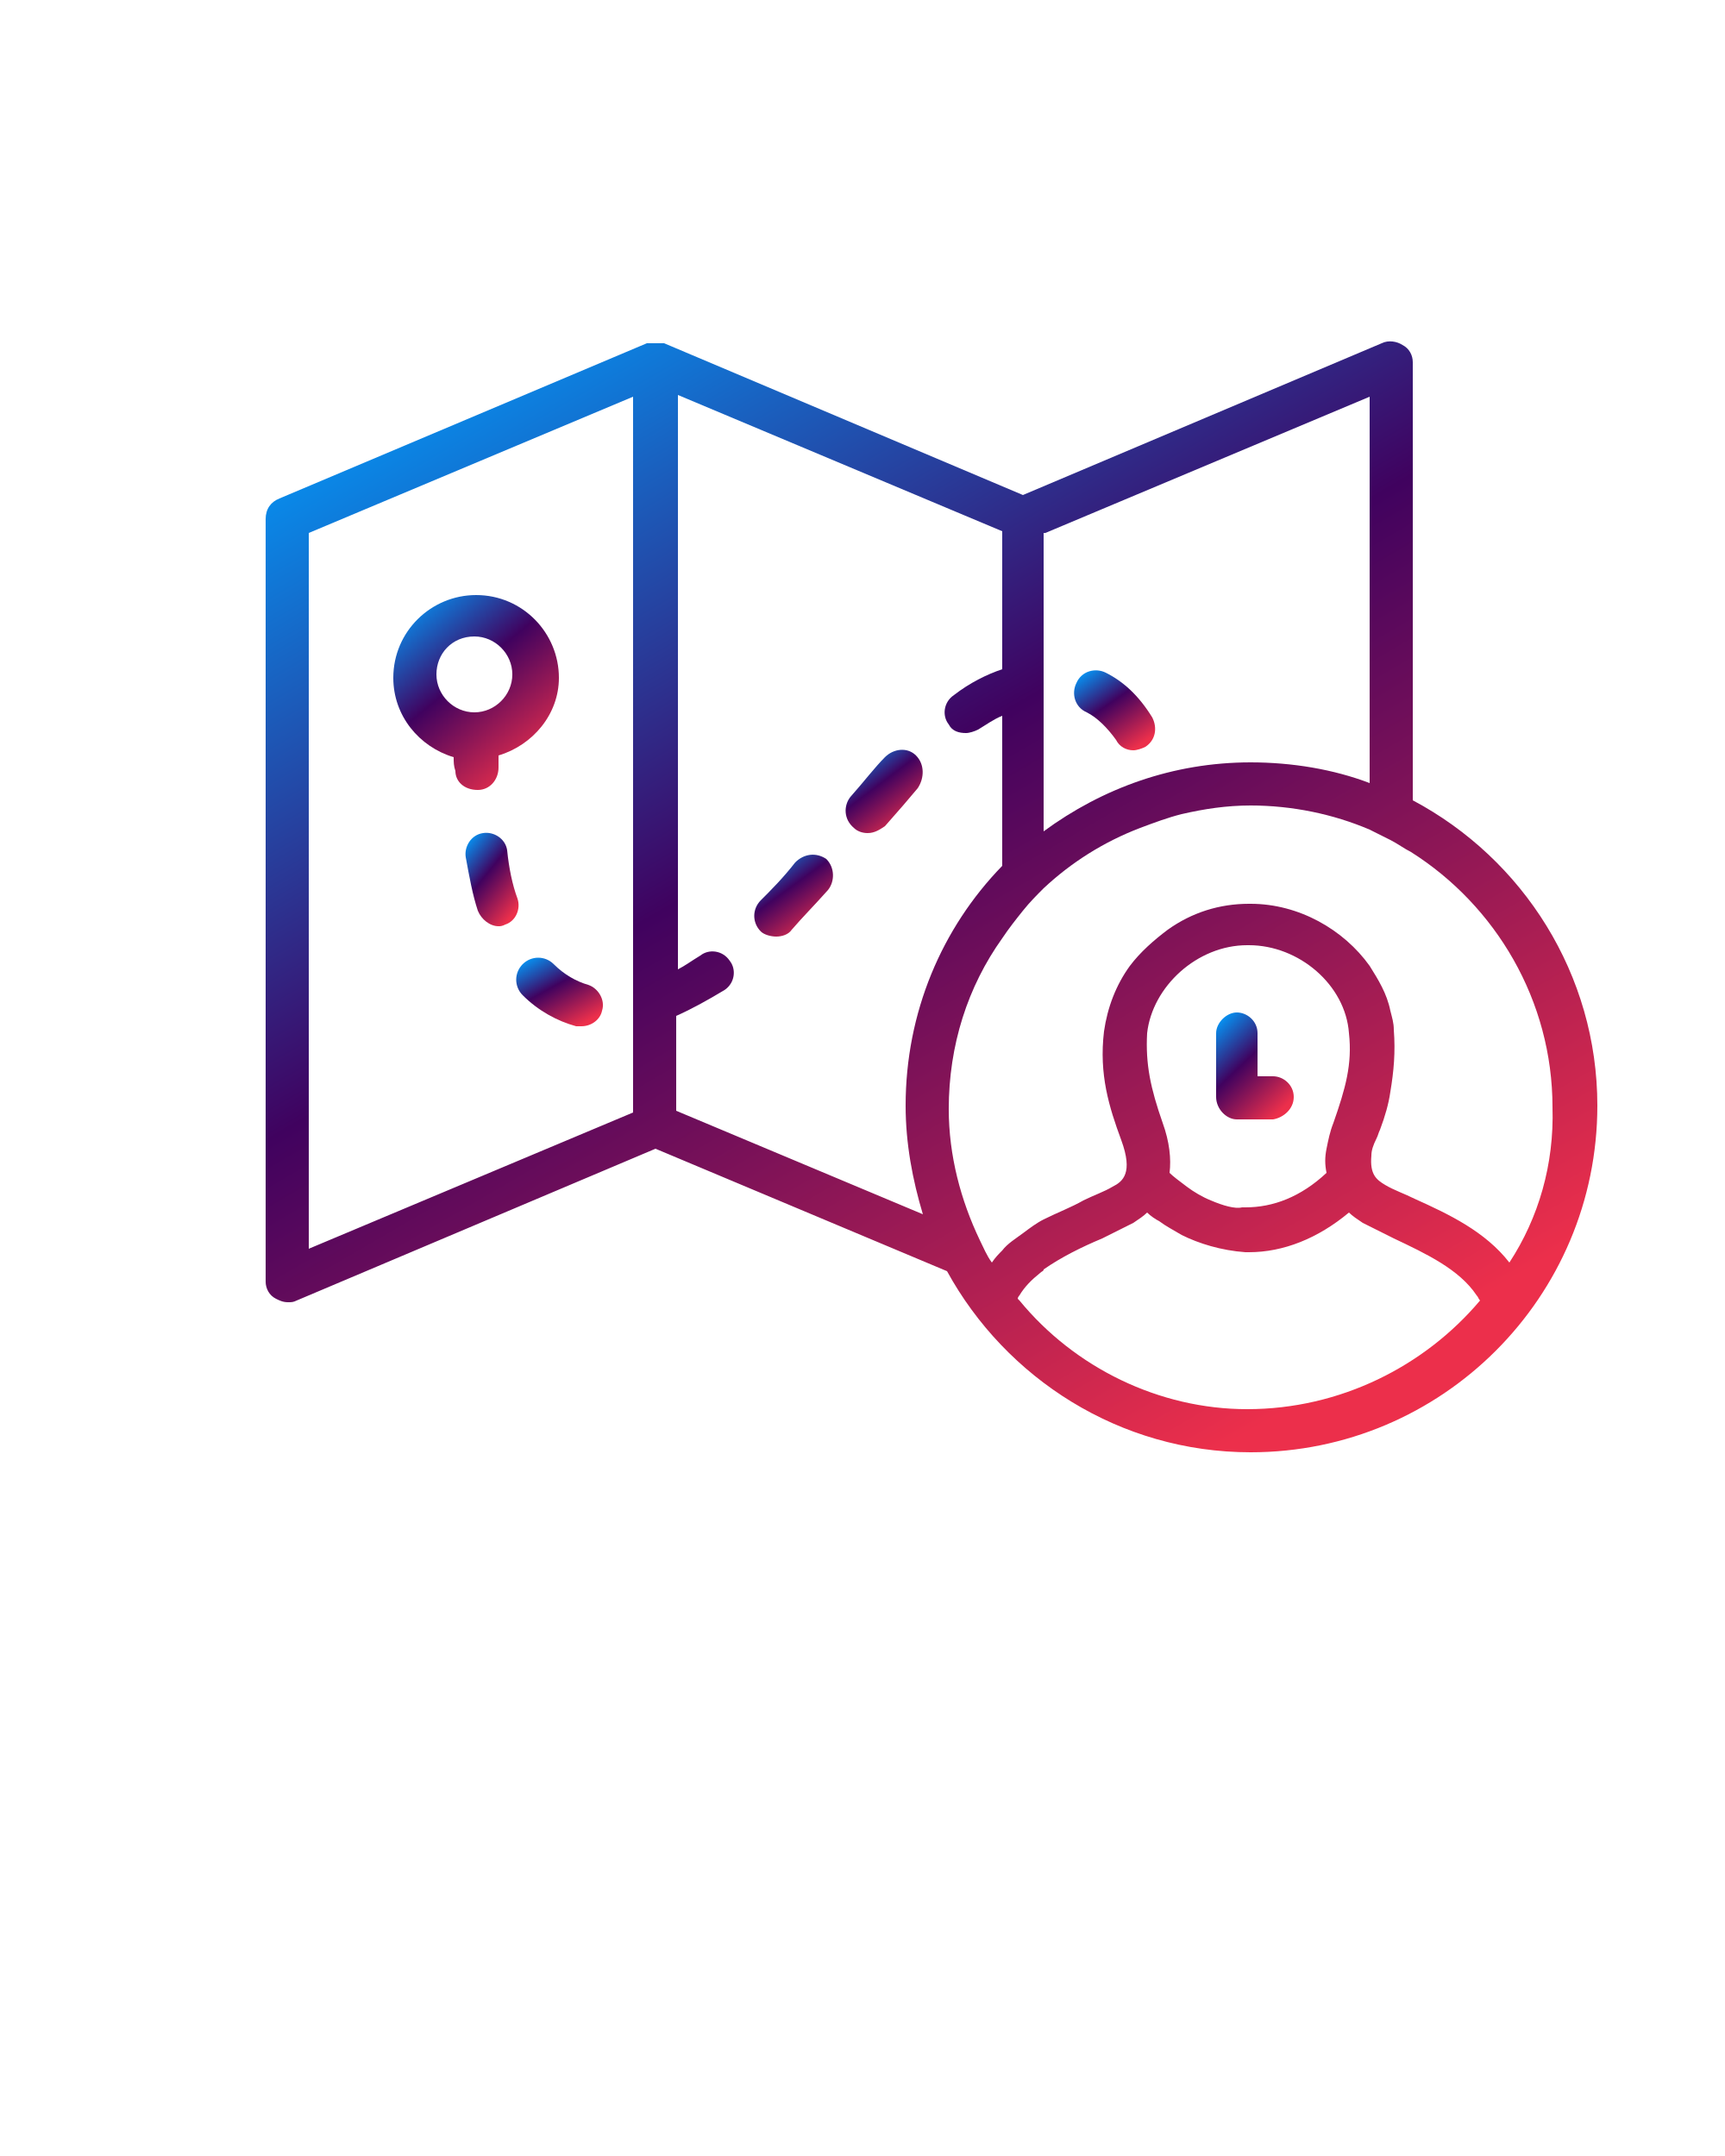
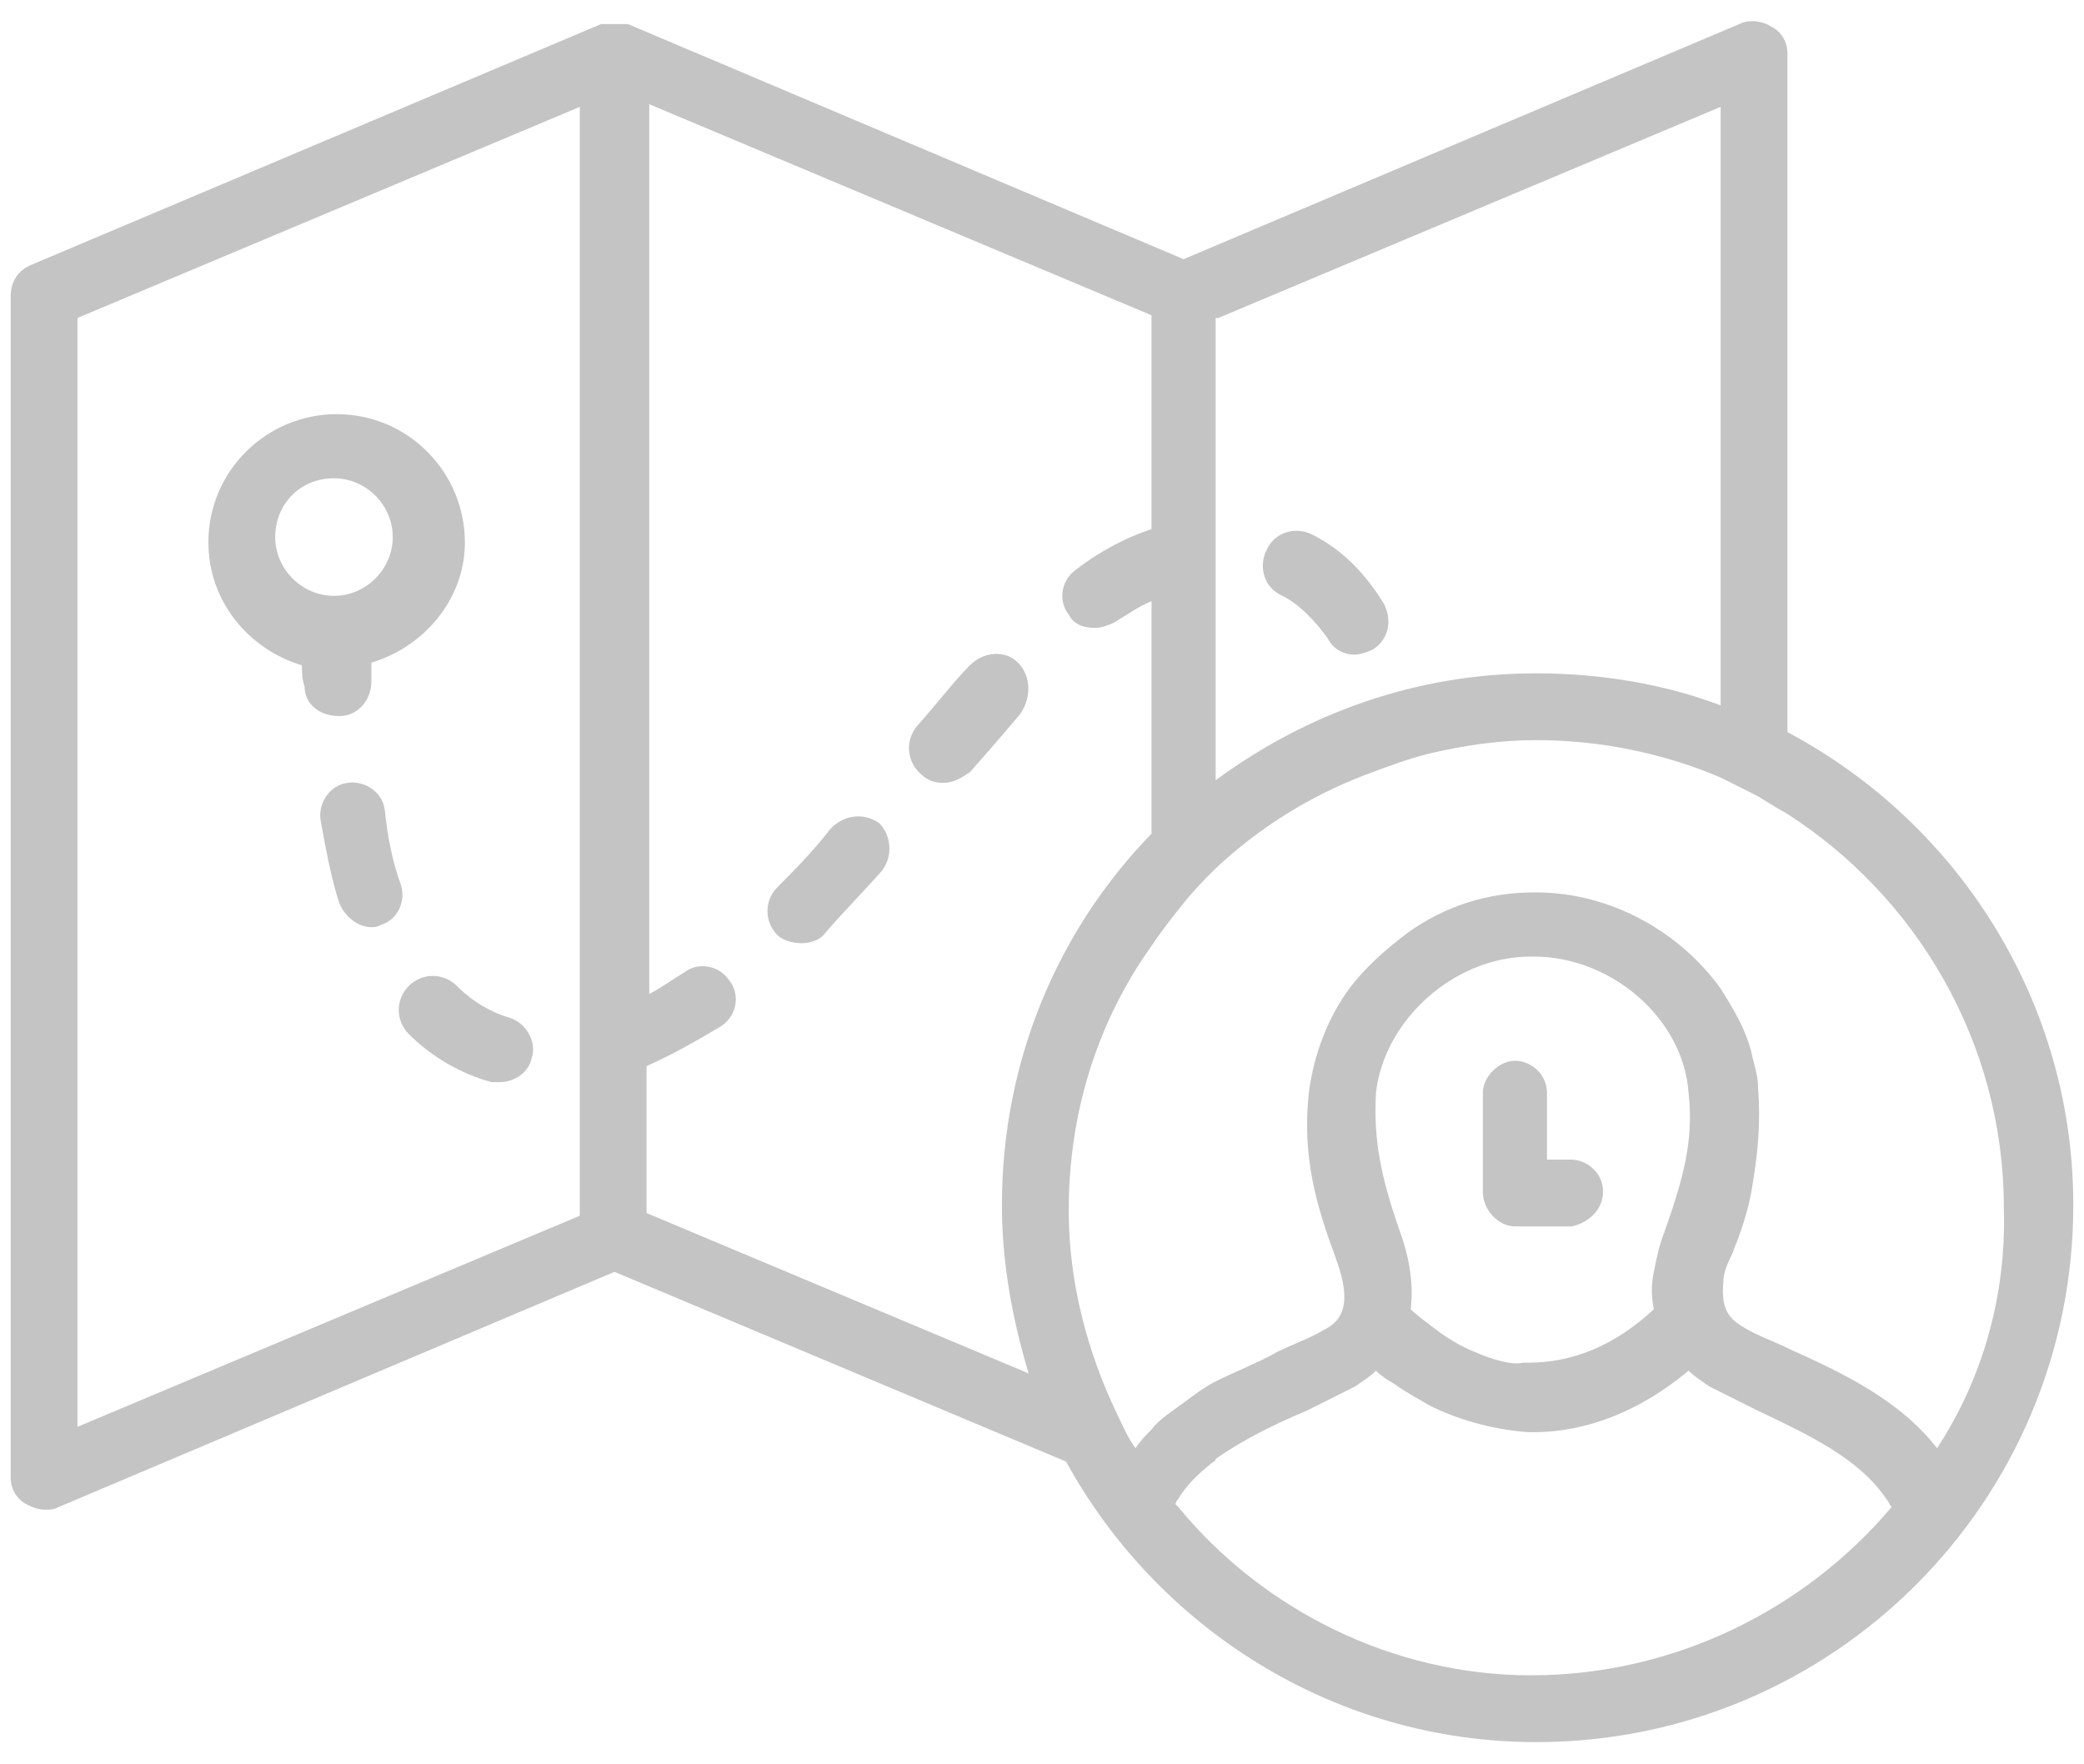
- <svg xmlns="http://www.w3.org/2000/svg" width="100" height="125" viewBox="0 0 100 125" fill="none">
-   <path d="M27.7 45.8C28.4 45.8 28.9 45.2 28.9 44.5C28.9 44.3 28.9 44 28.9 43.8C30.9 43.2 32.4 41.4 32.4 39.3C32.4 36.7 30.3 34.5 27.6 34.5C25 34.5 22.8 36.6 22.8 39.3C22.8 41.5 24.3 43.3 26.3 43.9C26.3 44.2 26.3 44.4 26.4 44.7C26.4 45.3 26.9 45.8 27.7 45.8C27.6 45.8 27.6 45.8 27.7 45.8ZM27.5 36.9C28.7 36.9 29.7 37.9 29.7 39.1C29.7 40.3 28.7 41.3 27.5 41.3C26.3 41.3 25.3 40.3 25.3 39.1C25.3 37.9 26.2 36.9 27.5 36.9Z" fill="url(#paint0_linear)" />
-   <path d="M30 52.1C29.7 51.3 29.5 50.3 29.4 49.3C29.3 48.6 28.6 48.2 28 48.3C27.3 48.4 26.9 49.1 27 49.7C27.2 50.8 27.4 51.9 27.7 52.8C27.9 53.3 28.4 53.7 28.9 53.7C29 53.7 29.1 53.7 29.3 53.6C29.9 53.4 30.2 52.7 30 52.1Z" fill="url(#paint1_linear)" />
-   <path d="M34.1 57.1C33.4 56.9 32.7 56.5 32.1 55.9C31.6 55.4 30.8 55.4 30.3 55.9C29.8 56.4 29.8 57.2 30.3 57.7C31.2 58.6 32.3 59.2 33.4 59.5C33.5 59.5 33.6 59.5 33.7 59.5C34.3 59.5 34.8 59.1 34.9 58.6C35.1 58 34.7 57.3 34.1 57.1Z" fill="url(#paint2_linear)" />
-   <path d="M53.1 43.8C52.6 43.3 51.8 43.4 51.3 43.9C50.7 44.5 50.1 45.3 49.3 46.2C48.9 46.7 48.9 47.5 49.5 48C49.7 48.2 50 48.3 50.3 48.3C50.7 48.3 51 48.1 51.3 47.9C52.1 47 52.7 46.3 53.2 45.7C53.6 45.1 53.6 44.3 53.1 43.8Z" fill="url(#paint3_linear)" />
-   <path d="M46.1 50C45.4 50.9 44.7 51.6 44.1 52.2C43.6 52.7 43.6 53.5 44.1 54C44.3 54.2 44.7 54.3 45 54.3C45.3 54.3 45.7 54.2 45.9 53.9C46.5 53.2 47.2 52.5 48 51.6C48.4 51.1 48.4 50.3 47.9 49.8C47.3 49.4 46.6 49.5 46.1 50Z" fill="url(#paint4_linear)" />
-   <path d="M64.1 39C63.5 38.7 62.7 38.9 62.4 39.6C62.1 40.2 62.3 41 63 41.3C63.6 41.6 64.2 42.2 64.7 42.9C64.9 43.3 65.3 43.5 65.7 43.5C65.9 43.5 66.2 43.4 66.4 43.3C67 42.9 67.1 42.2 66.8 41.6C66 40.3 65.1 39.5 64.1 39Z" fill="url(#paint5_linear)" />
-   <path d="M75 63.6C75 62.9 74.4 62.4 73.8 62.4H72.9V59.9C72.9 59.2 72.3 58.7 71.7 58.7C71.1 58.7 70.5 59.3 70.5 59.9V63.6C70.5 64.3 71.1 64.9 71.7 64.9H73.8C74.4 64.8 75 64.3 75 63.6Z" fill="url(#paint6_linear)" />
-   <path d="M81.9 46.4V21C81.9 20.6 81.7 20.2 81.3 20C81 19.8 80.5 19.7 80.1 19.9L59.3 28.7L38.5 19.9C38.5 19.9 38.4 19.9 38.3 19.9H38.2C38.1 19.9 38.1 19.9 38 19.9C37.9 19.9 37.9 19.9 37.8 19.9H37.7C37.6 19.9 37.6 19.9 37.5 19.9L16.2 28.9C15.7 29.1 15.4 29.5 15.4 30.1V74.3C15.4 74.7 15.6 75.1 16 75.3C16.2 75.4 16.4 75.5 16.7 75.5C16.9 75.5 17 75.5 17.2 75.4L38 66.6L54.9 73.7C58.3 79.9 64.9 84.2 72.5 84.2C83.6 84.2 92.6 75.2 92.6 64.1C92.6 56.5 88.3 49.8 81.9 46.4ZM60.6 30.9L79.4 23V45.4C77.3 44.6 74.9 44.2 72.5 44.2C68 44.2 63.9 45.7 60.5 48.2V30.9H60.6ZM70.2 69.6C69.7 69.4 69.2 69.1 68.8 68.8C68.4 68.5 68 68.2 67.8 68C67.9 67.2 67.8 66.2 67.4 65.1C66.7 63.1 66.4 61.7 66.5 59.9C66.8 57.2 69.4 54.8 72.3 54.8H72.4C75.3 54.8 78 57.1 78.2 59.9C78.4 61.7 78 63.1 77.3 65.1C77.1 65.6 77 66.1 76.9 66.6C76.8 67.1 76.8 67.5 76.9 68C75.4 69.4 73.8 70 72.2 70C72.1 70 72.1 70 72 70C71.6 70.1 70.9 69.9 70.2 69.6ZM59.1 75.4L59 75.3C59 75.2 59.1 75.1 59.1 75.1C59.4 74.6 59.8 74.2 60.3 73.8C60.4 73.7 60.5 73.7 60.5 73.6C61.5 72.9 62.7 72.3 63.9 71.8C64.5 71.5 65.1 71.2 65.7 70.9C66 70.7 66.3 70.5 66.5 70.3C66.7 70.5 67 70.7 67.2 70.8C67.6 71.1 68 71.3 68.5 71.6C69.5 72.1 70.8 72.5 72.2 72.6C72.3 72.6 72.3 72.6 72.4 72.6C74.4 72.6 76.4 71.8 78.2 70.3C78.4 70.5 78.7 70.7 79 70.9C79.6 71.2 80.2 71.5 80.8 71.8C82.7 72.7 84.6 73.6 85.6 75.1C85.7 75.2 85.7 75.3 85.8 75.4C82.6 79.2 77.7 81.7 72.3 81.7C67.2 81.7 62.3 79.3 59.1 75.4C59.1 75.5 59.1 75.4 59.1 75.4ZM87.5 73.2C86.1 71.4 84 70.4 82 69.5C81.4 69.2 80.8 69 80.3 68.7C79.8 68.4 79.4 68.1 79.5 67C79.5 66.7 79.6 66.4 79.8 66C79.9 65.8 79.9 65.7 80 65.5C80.3 64.7 80.5 64 80.6 63.3C80.8 62.1 80.9 61 80.8 59.7C80.8 59.3 80.7 59 80.6 58.6C80.4 57.6 79.9 56.8 79.4 56C77.9 53.9 75.3 52.4 72.5 52.4H72.4C70.7 52.4 69.1 52.9 67.7 53.9C66.9 54.5 66.1 55.2 65.5 56C64.7 57.1 64.2 58.4 64 59.8C63.7 62.3 64.3 64.2 65 66.1C65.7 68 65.1 68.5 64.5 68.8C64 69.1 63.4 69.3 62.8 69.6C62.1 70 61.3 70.3 60.5 70.7C60.1 70.9 59.7 71.2 59.3 71.5C58.9 71.8 58.4 72.1 58.1 72.5C57.9 72.7 57.7 72.9 57.5 73.2C57.2 72.8 57 72.3 56.8 71.9C55.7 69.6 55 67 55 64.3C55 60.6 56.1 57.2 58.1 54.4C58.5 53.8 58.9 53.3 59.3 52.8C59.7 52.3 60.1 51.9 60.5 51.5C62.1 50 64 48.8 66.1 48C66.9 47.7 67.7 47.4 68.5 47.2C69.8 46.9 71.1 46.7 72.5 46.7C74.9 46.7 77.3 47.2 79.4 48.1C79.8 48.3 80.2 48.5 80.6 48.7C81 48.9 81.4 49.2 81.8 49.4C86.7 52.5 90 58 90 64.2C90.1 67.5 89.2 70.6 87.5 73.2ZM39.2 64.4V58.9C40.1 58.5 41 58 42 57.4C42.6 57 42.7 56.2 42.3 55.7C41.9 55.1 41.1 55 40.6 55.4C40.1 55.7 39.7 56 39.3 56.2V22.9L58.1 30.8V38.8C57.2 39.1 56.2 39.6 55.3 40.3C54.7 40.7 54.6 41.5 55 42C55.2 42.4 55.6 42.5 56 42.5C56.2 42.5 56.5 42.4 56.7 42.3C57.2 42 57.6 41.7 58.1 41.5V50.2C54.6 53.8 52.5 58.7 52.5 64.1C52.5 66.3 52.9 68.4 53.5 70.4L39.2 64.4ZM17.9 30.9L36.7 23V64.5L17.9 72.4V30.9Z" fill="url(#paint7_linear)" />
-   <defs>
-     <linearGradient id="paint0_linear" x1="22.8" y1="35.076" x2="30.809" y2="44.841" gradientUnits="userSpaceOnUse">
-       <stop stop-color="#009FFF" />
-       <stop offset="0.463" stop-color="#40025F" />
-       <stop offset="1" stop-color="#EC2F4B" />
-     </linearGradient>
-     <linearGradient id="paint1_linear" x1="26.985" y1="48.561" x2="30.818" y2="51.687" gradientUnits="userSpaceOnUse">
-       <stop stop-color="#009FFF" />
-       <stop offset="0.463" stop-color="#40025F" />
-       <stop offset="1" stop-color="#EC2F4B" />
-     </linearGradient>
-     <linearGradient id="paint2_linear" x1="29.925" y1="55.728" x2="32.354" y2="60.135" gradientUnits="userSpaceOnUse">
-       <stop stop-color="#009FFF" />
-       <stop offset="0.463" stop-color="#40025F" />
-       <stop offset="1" stop-color="#EC2F4B" />
-     </linearGradient>
-     <linearGradient id="paint3_linear" x1="49.021" y1="43.718" x2="52.375" y2="48.171" gradientUnits="userSpaceOnUse">
-       <stop stop-color="#009FFF" />
-       <stop offset="0.463" stop-color="#40025F" />
-       <stop offset="1" stop-color="#EC2F4B" />
-     </linearGradient>
-     <linearGradient id="paint4_linear" x1="43.725" y1="49.795" x2="46.985" y2="54.294" gradientUnits="userSpaceOnUse">
-       <stop stop-color="#009FFF" />
-       <stop offset="0.463" stop-color="#40025F" />
-       <stop offset="1" stop-color="#EC2F4B" />
-     </linearGradient>
-     <linearGradient id="paint5_linear" x1="62.265" y1="39.102" x2="65.392" y2="43.652" gradientUnits="userSpaceOnUse">
-       <stop stop-color="#009FFF" />
-       <stop offset="0.463" stop-color="#40025F" />
-       <stop offset="1" stop-color="#EC2F4B" />
-     </linearGradient>
-     <linearGradient id="paint6_linear" x1="70.5" y1="59.016" x2="74.977" y2="63.68" gradientUnits="userSpaceOnUse">
-       <stop stop-color="#009FFF" />
-       <stop offset="0.463" stop-color="#40025F" />
-       <stop offset="1" stop-color="#EC2F4B" />
-     </linearGradient>
-     <linearGradient id="paint7_linear" x1="15.4" y1="23.076" x2="55.852" y2="92.658" gradientUnits="userSpaceOnUse">
-       <stop stop-color="#009FFF" />
-       <stop offset="0.463" stop-color="#40025F" />
-       <stop offset="1" stop-color="#EC2F4B" />
-     </linearGradient>
-   </defs>
+ <svg xmlns="http://www.w3.org/2000/svg" width="78" height="66" viewBox="0 0 78 66" fill="none">
+   <path d="M12.7 26.8C13.4 26.8 13.9 26.2 13.9 25.5C13.9 25.3 13.9 25 13.9 24.8C15.9 24.2 17.4 22.4 17.4 20.3C17.4 17.7 15.3 15.5 12.6 15.5C10 15.5 7.8 17.6 7.8 20.3C7.8 22.5 9.3 24.3 11.3 24.9C11.3 25.2 11.3 25.4 11.4 25.7C11.4 26.3 11.9 26.8 12.7 26.8C12.6 26.8 12.6 26.8 12.7 26.8ZM12.5 17.9C13.7 17.9 14.7 18.9 14.7 20.1C14.7 21.3 13.7 22.3 12.5 22.3C11.3 22.3 10.3 21.3 10.3 20.1C10.3 18.9 11.2 17.9 12.5 17.9Z" fill="#C4C4C4" />
+   <path d="M15 33.1C14.7 32.3 14.5 31.3 14.4 30.3C14.3 29.6 13.6 29.2 13 29.3C12.3 29.4 11.9 30.1 12 30.7C12.2 31.8 12.4 32.9 12.7 33.8C12.9 34.3 13.4 34.7 13.9 34.7C14 34.7 14.1 34.7 14.3 34.6C14.9 34.4 15.2 33.7 15 33.1Z" fill="#C4C4C4" />
+   <path d="M19.1 38.1C18.4 37.9 17.7 37.5 17.1 36.9C16.6 36.4 15.8 36.4 15.3 36.9C14.8 37.4 14.8 38.2 15.3 38.7C16.2 39.6 17.3 40.2 18.4 40.5C18.5 40.5 18.6 40.5 18.7 40.5C19.3 40.5 19.8 40.1 19.9 39.6C20.1 39 19.7 38.3 19.1 38.1Z" fill="#C4C4C4" />
+   <path d="M38.1 24.8C37.6 24.3 36.8 24.4 36.3 24.9C35.7 25.5 35.1 26.3 34.3 27.2C33.9 27.7 33.9 28.5 34.5 29C34.7 29.2 35 29.3 35.3 29.3C35.7 29.3 36 29.1 36.3 28.9C37.1 28 37.7 27.3 38.2 26.7C38.6 26.1 38.6 25.3 38.1 24.8Z" fill="#C4C4C4" />
+   <path d="M31.1 31C30.4 31.9 29.7 32.6 29.1 33.2C28.6 33.7 28.6 34.5 29.1 35C29.3 35.2 29.7 35.3 30 35.3C30.3 35.3 30.7 35.2 30.9 34.9C31.5 34.2 32.2 33.5 33 32.6C33.4 32.1 33.4 31.3 32.9 30.8C32.3 30.4 31.6 30.5 31.1 31Z" fill="#C4C4C4" />
+   <path d="M49.1 20C48.5 19.7 47.7 19.9 47.4 20.6C47.1 21.2 47.3 22 48 22.3C48.6 22.6 49.2 23.2 49.7 23.9C49.9 24.3 50.3 24.5 50.7 24.5C50.9 24.5 51.2 24.4 51.4 24.3C52 23.9 52.1 23.2 51.8 22.6C51 21.3 50.1 20.5 49.1 20Z" fill="#C4C4C4" />
+   <path d="M60 44.6C60 43.9 59.4 43.4 58.8 43.4H57.9V40.9C57.9 40.2 57.3 39.7 56.7 39.7C56.1 39.7 55.5 40.3 55.5 40.9V44.6C55.5 45.3 56.1 45.9 56.7 45.9H58.8C59.4 45.8 60 45.3 60 44.6Z" fill="#C4C4C4" />
+   <path d="M66.9 27.4V2C66.9 1.6 66.7 1.2 66.3 1C66 0.8 65.5 0.7 65.1 0.9L44.3 9.7L23.5 0.9C23.5 0.9 23.4 0.9 23.3 0.9H23.2C23.1 0.9 23.1 0.9 23 0.9C22.9 0.9 22.9 0.9 22.8 0.9H22.7C22.6 0.9 22.6 0.9 22.5 0.9L1.2 9.9C0.7 10.1 0.4 10.5 0.4 11.1V55.3C0.4 55.7 0.6 56.1 1 56.3C1.2 56.4 1.4 56.5 1.7 56.5C1.9 56.5 2 56.5 2.2 56.4L23 47.6L39.9 54.7C43.3 60.9 49.9 65.2 57.5 65.2C68.6 65.2 77.6 56.2 77.6 45.1C77.6 37.5 73.3 30.8 66.9 27.4ZM45.6 11.9L64.4 4V26.4C62.3 25.6 59.9 25.2 57.5 25.2C53 25.2 48.9 26.7 45.5 29.2V11.9H45.6ZM55.2 50.6C54.7 50.4 54.2 50.1 53.8 49.8C53.4 49.5 53 49.2 52.8 49C52.9 48.2 52.8 47.2 52.4 46.1C51.7 44.1 51.4 42.7 51.5 40.9C51.8 38.2 54.4 35.8 57.3 35.8H57.4C60.3 35.8 63 38.1 63.2 40.9C63.4 42.7 63 44.1 62.3 46.1C62.1 46.6 62 47.1 61.9 47.6C61.8 48.1 61.8 48.5 61.9 49C60.4 50.4 58.8 51 57.2 51C57.1 51 57.1 51 57 51C56.6 51.1 55.9 50.9 55.2 50.6ZM44.1 56.4L44 56.3C44 56.2 44.1 56.1 44.1 56.1C44.4 55.6 44.8 55.2 45.3 54.8C45.4 54.7 45.5 54.7 45.5 54.6C46.5 53.9 47.7 53.3 48.9 52.8C49.5 52.5 50.1 52.2 50.7 51.9C51 51.7 51.3 51.5 51.5 51.3C51.7 51.5 52 51.7 52.2 51.8C52.6 52.1 53 52.3 53.5 52.6C54.5 53.1 55.8 53.5 57.2 53.6C57.3 53.6 57.3 53.6 57.4 53.6C59.4 53.6 61.4 52.8 63.2 51.3C63.4 51.5 63.7 51.7 64 51.9C64.6 52.2 65.2 52.5 65.8 52.8C67.7 53.7 69.6 54.6 70.6 56.1C70.7 56.2 70.7 56.3 70.8 56.4C67.6 60.2 62.7 62.7 57.3 62.7C52.2 62.7 47.3 60.3 44.1 56.4ZM72.5 54.2C71.1 52.4 69 51.4 67 50.5C66.4 50.2 65.8 50 65.3 49.7C64.8 49.4 64.4 49.1 64.5 48C64.5 47.7 64.6 47.4 64.8 47C64.9 46.8 64.9 46.7 65 46.5C65.3 45.7 65.5 45 65.6 44.3C65.8 43.1 65.9 42 65.8 40.7C65.8 40.3 65.7 40 65.6 39.6C65.4 38.6 64.9 37.8 64.4 37C62.9 34.9 60.3 33.4 57.5 33.4H57.4C55.7 33.4 54.1 33.9 52.7 34.9C51.9 35.5 51.1 36.2 50.5 37C49.7 38.1 49.2 39.4 49 40.8C48.7 43.3 49.3 45.2 50 47.1C50.7 49 50.1 49.5 49.5 49.8C49 50.1 48.4 50.3 47.8 50.6C47.1 51 46.3 51.3 45.5 51.7C45.1 51.9 44.7 52.2 44.3 52.5C43.9 52.8 43.4 53.1 43.1 53.5C42.9 53.7 42.7 53.9 42.5 54.2C42.2 53.8 42 53.3 41.8 52.9C40.7 50.6 40 48 40 45.3C40 41.6 41.1 38.2 43.1 35.4C43.5 34.8 43.9 34.3 44.3 33.8C44.7 33.3 45.1 32.9 45.5 32.5C47.1 31 49 29.8 51.1 29C51.9 28.7 52.7 28.4 53.5 28.2C54.8 27.9 56.1 27.7 57.5 27.7C59.9 27.7 62.3 28.2 64.4 29.1C64.8 29.3 65.2 29.5 65.6 29.7C66 29.9 66.4 30.2 66.8 30.4C71.7 33.5 75 39 75 45.2C75.1 48.5 74.2 51.6 72.5 54.2ZM24.2 45.4V39.9C25.1 39.5 26 39 27 38.4C27.6 38 27.7 37.2 27.3 36.7C26.9 36.1 26.1 36 25.6 36.4C25.1 36.7 24.7 37 24.3 37.2V3.9L43.1 11.8V19.8C42.2 20.1 41.2 20.6 40.3 21.3C39.7 21.7 39.6 22.5 40 23C40.2 23.4 40.6 23.5 41 23.5C41.2 23.5 41.5 23.4 41.7 23.3C42.2 23 42.6 22.7 43.1 22.5V31.2C39.6 34.8 37.5 39.7 37.5 45.1C37.5 47.3 37.9 49.4 38.5 51.4L24.2 45.4ZM2.9 11.9L21.7 4V45.5L2.9 53.4V11.9Z" fill="#C4C4C4" />
</svg>
